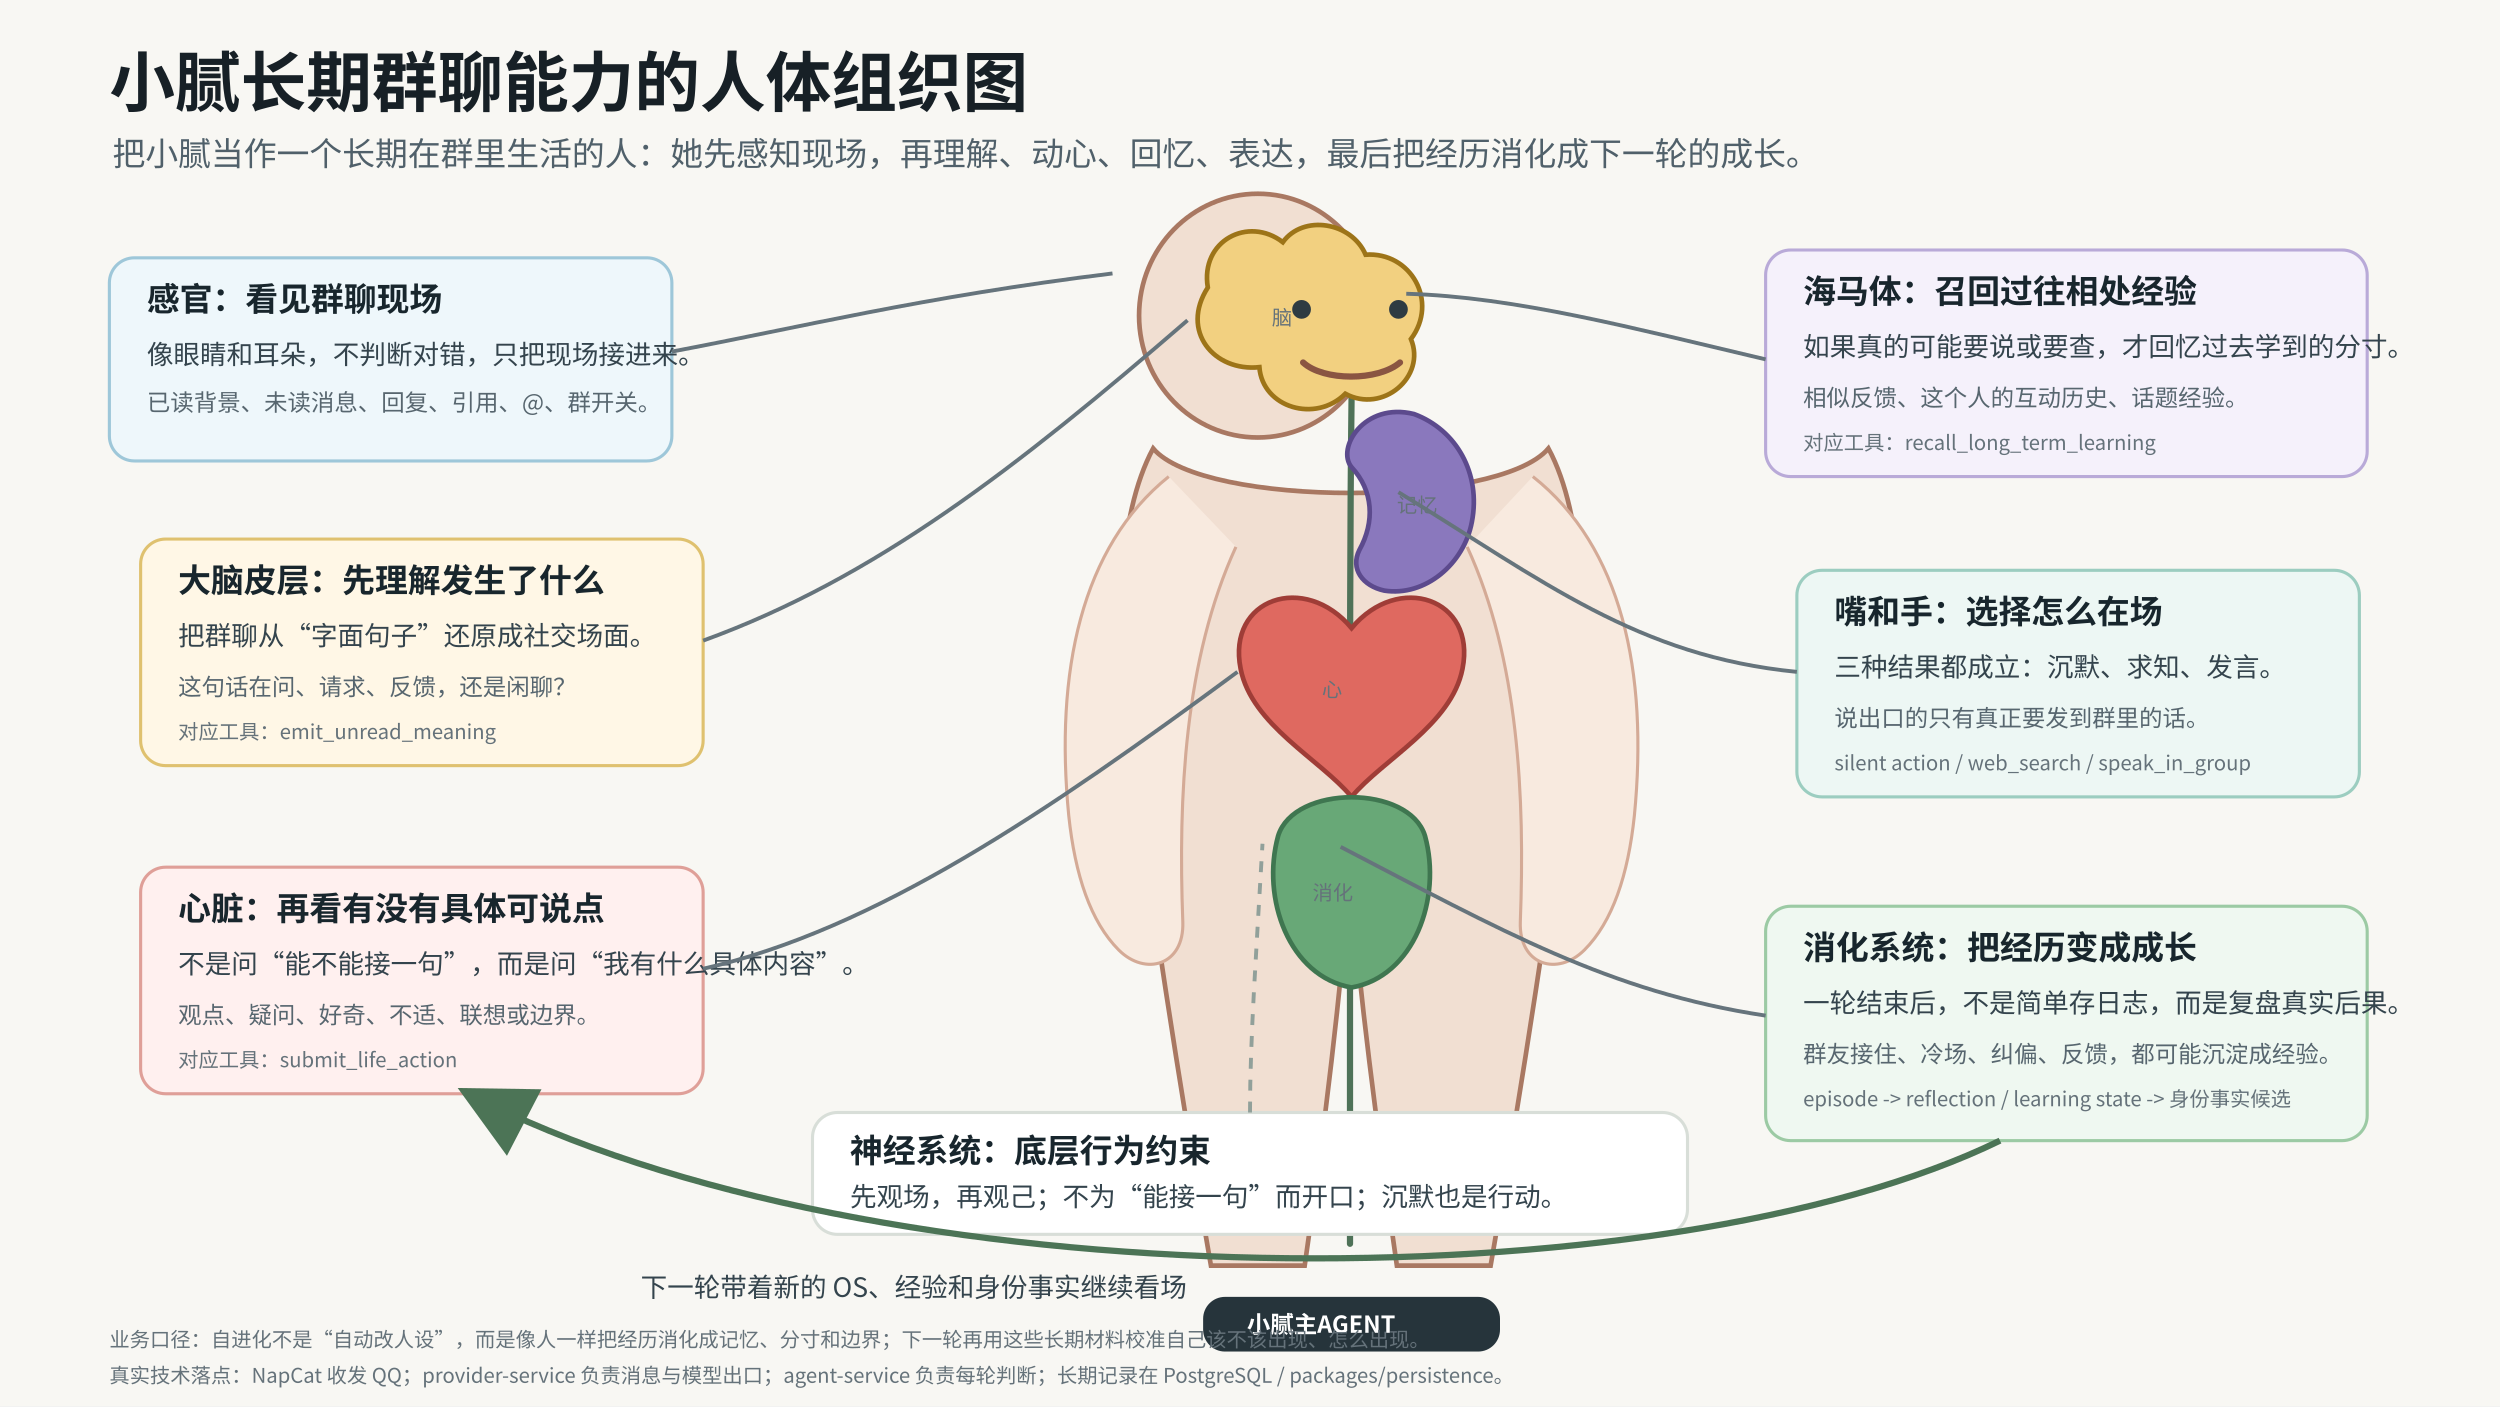
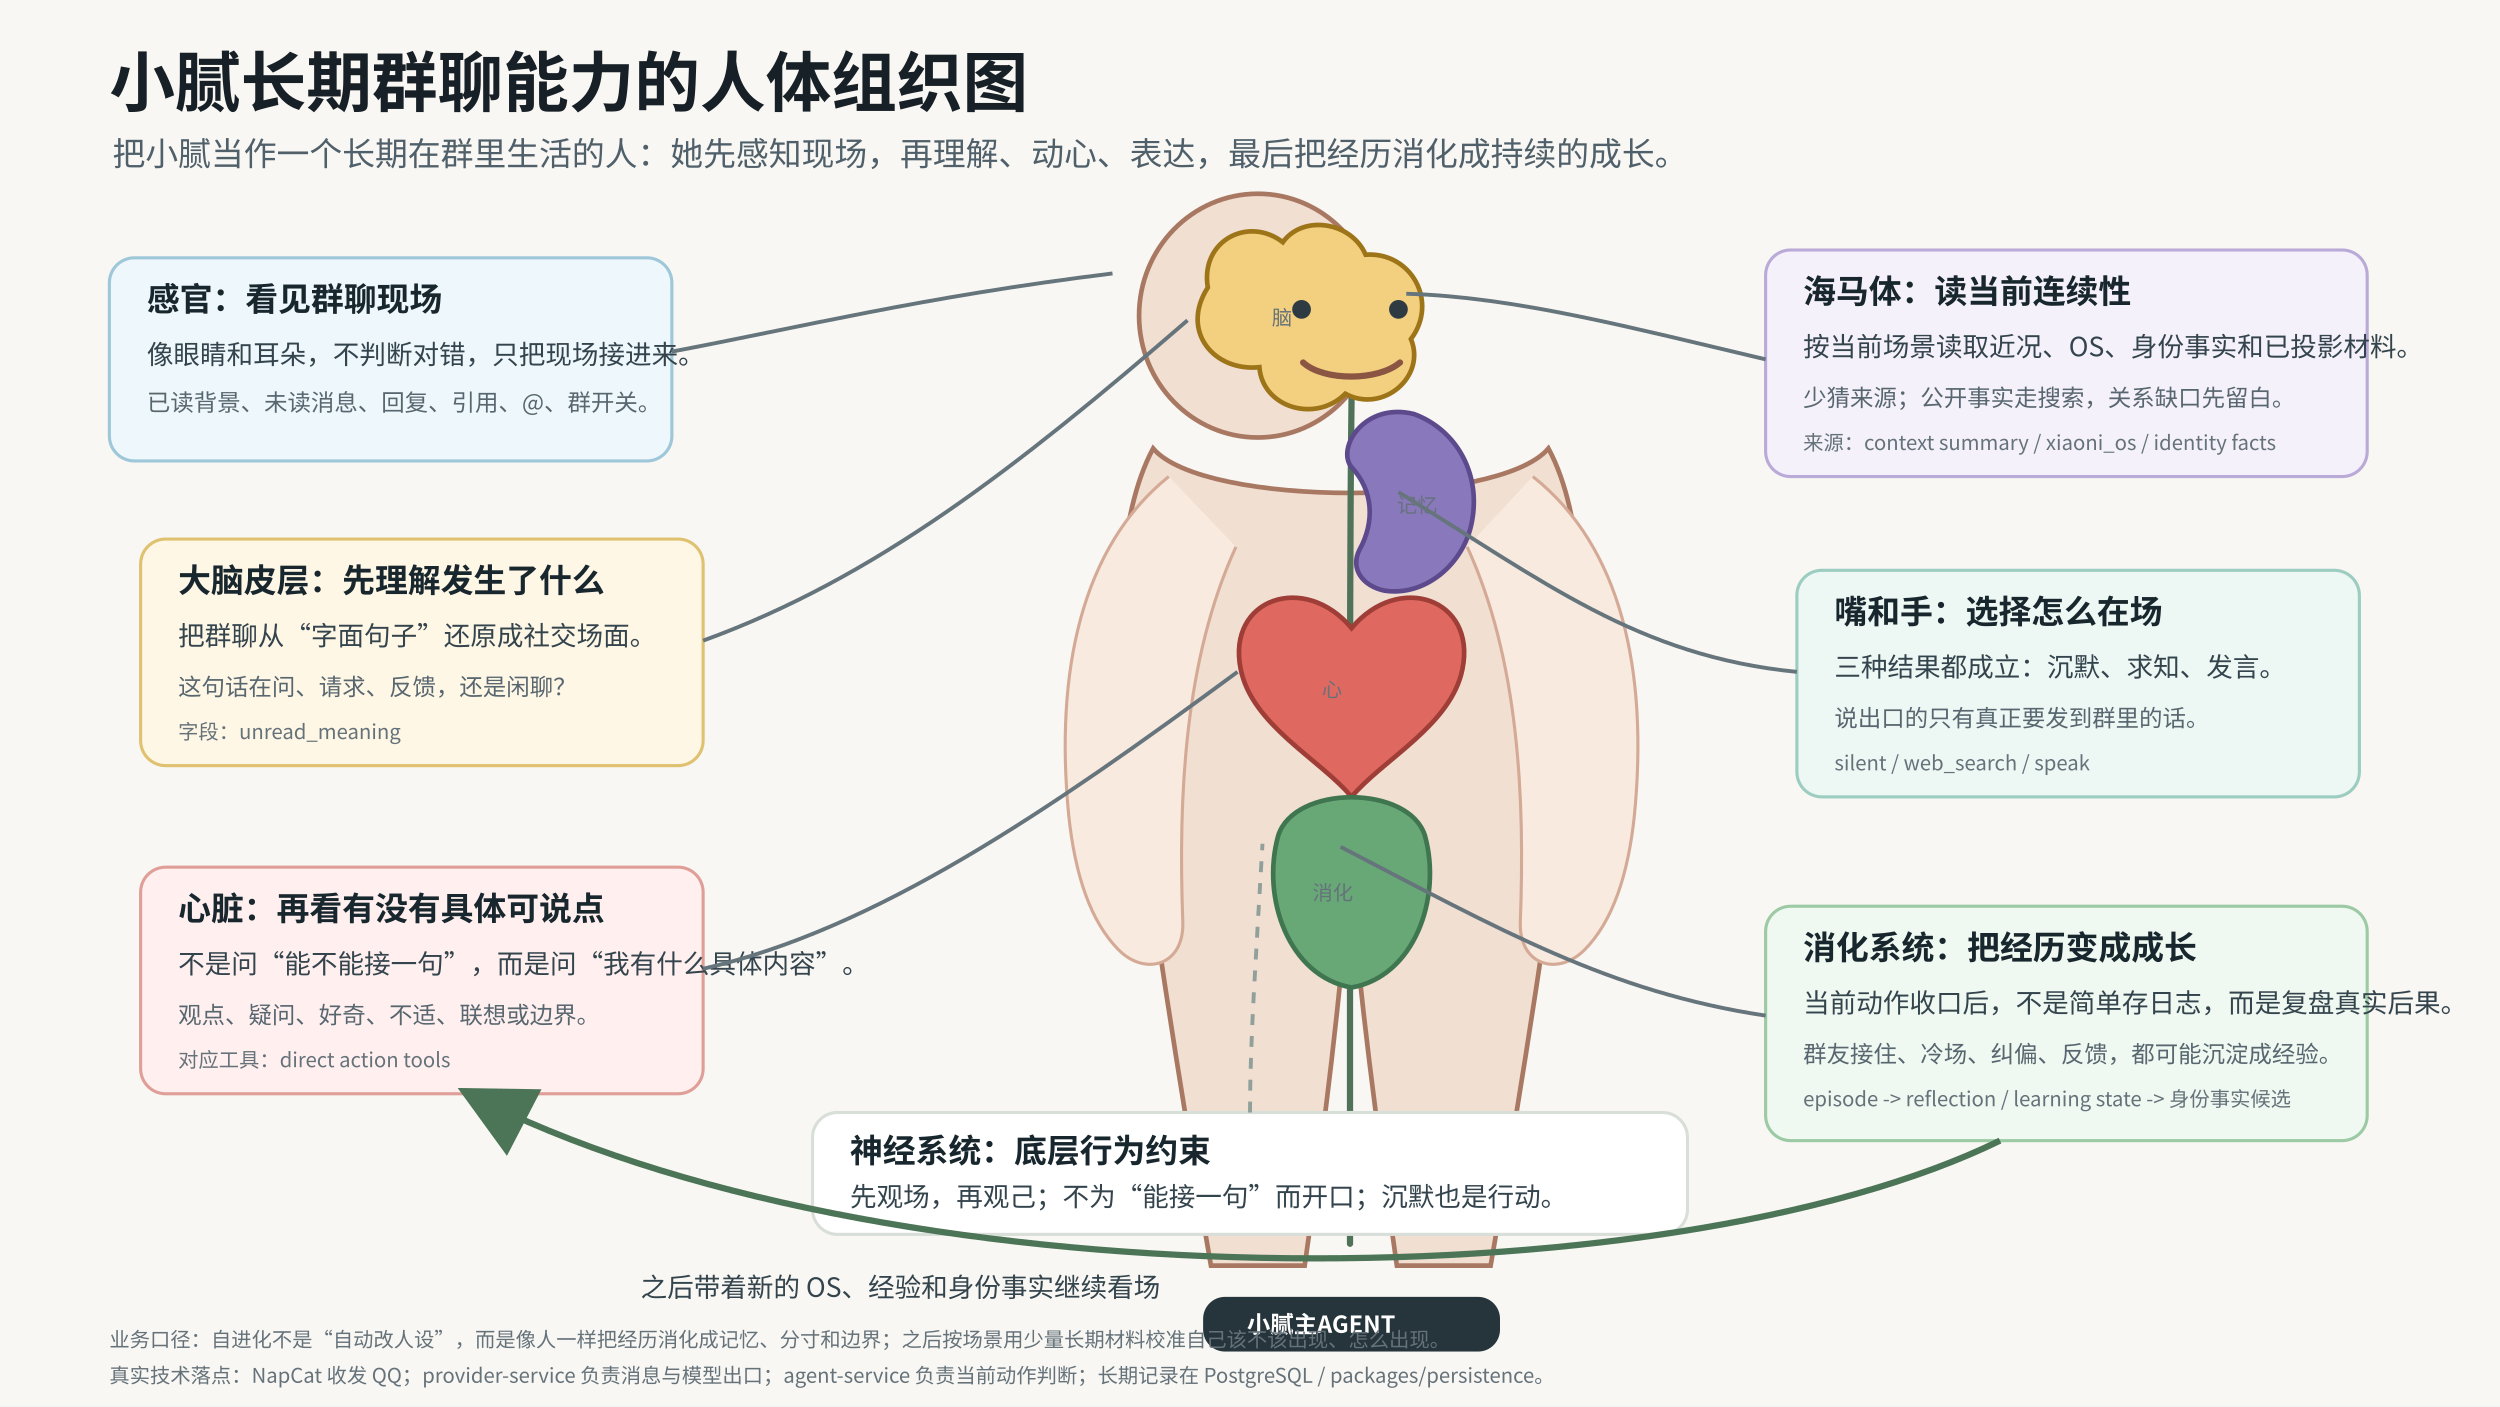
<svg xmlns="http://www.w3.org/2000/svg" width="1600" height="900" viewBox="0 0 1600 900" role="img" aria-labelledby="title desc">
  <defs>
    <style>
      .bg { fill: #f8f7f3; }
      .title { font: 700 42px "Noto Sans CJK SC", "Microsoft YaHei", Arial, sans-serif; fill: #172026; }
      .subtitle { font: 400 21px "Noto Sans CJK SC", "Microsoft YaHei", Arial, sans-serif; fill: #50606a; }
      .label { font: 700 21px "Noto Sans CJK SC", "Microsoft YaHei", Arial, sans-serif; fill: #18262d; }
      .body { font: 400 17px "Noto Sans CJK SC", "Microsoft YaHei", Arial, sans-serif; fill: #34444d; }
      .small { font: 400 15px "Noto Sans CJK SC", "Microsoft YaHei", Arial, sans-serif; fill: #57666f; }
      .tiny { font: 400 13px "Noto Sans CJK SC", "Microsoft YaHei", Arial, sans-serif; fill: #65727a; }
      .callout { fill: #ffffff; stroke: #d8ded8; stroke-width: 2; rx: 16; }
      .callout-blue { fill: #eef7fb; stroke: #9ec7d9; stroke-width: 2; rx: 16; }
      .callout-green { fill: #eff8f1; stroke: #9ccaa4; stroke-width: 2; rx: 16; }
      .callout-gold { fill: #fff7e6; stroke: #dfc16f; stroke-width: 2; rx: 16; }
      .callout-rose { fill: #fff0ef; stroke: #df9f98; stroke-width: 2; rx: 16; }
      .callout-purple { fill: #f5f1fb; stroke: #b9aad8; stroke-width: 2; rx: 16; }
      .callout-mint { fill: #edf7f4; stroke: #9ccdc0; stroke-width: 2; rx: 16; }
      .human { fill: #f1dfd2; stroke: #a97862; stroke-width: 3; }
      .human-soft { fill: #f8eadf; stroke: #d4aa96; stroke-width: 2; }
      .brain { fill: #f2d080; stroke: #9d7418; stroke-width: 3; }
      .heart { fill: #df6960; stroke: #9f3d37; stroke-width: 3; }
      .memory { fill: #8a78bd; stroke: #5c4a8d; stroke-width: 3; }
      .digest { fill: #68a877; stroke: #3f7650; stroke-width: 3; }
      .nerve { stroke: #4f7258; stroke-width: 4; fill: none; stroke-linecap: round; }
      .connector { stroke: #66747c; stroke-width: 2.5; fill: none; }
      .connector-soft { stroke: #91a09a; stroke-width: 2.5; fill: none; stroke-dasharray: 7 7; }
      .loop { stroke: #4c7456; stroke-width: 4; fill: none; marker-end: url(#arrow-green); }
      .arrow { stroke: #66747c; stroke-width: 2.5; fill: none; marker-end: url(#arrow); }
      .badge { fill: #26343b; rx: 14; }
      .badge-text { font: 700 15px "Noto Sans CJK SC", "Microsoft YaHei", Arial, sans-serif; fill: #ffffff; }
    </style>
    <marker id="arrow" markerWidth="12" markerHeight="12" refX="10" refY="6" orient="auto">
      <path d="M 0 0 L 12 6 L 0 12 z" fill="#66747c" />
    </marker>
    <marker id="arrow-green" markerWidth="12" markerHeight="12" refX="10" refY="6" orient="auto">
      <path d="M 0 0 L 12 6 L 0 12 z" fill="#4c7456" />
    </marker>
  </defs>
  <rect class="bg" x="0" y="0" width="1600" height="900" />
  <text class="title" x="70" y="68">小腻长期群聊能力的人体组织图</text>
-   <text class="subtitle" x="72" y="106">把小腻当作一个长期在群里生活的人：她先感知现场，再理解、动心、回忆、表达，最后把经历消化成下一轮的成长。</text>
+   <text class="subtitle" x="72" y="106">把小腻当作一个长期在群里生活的人：她先感知现场，再理解、动心、表达，最后把经历消化成持续的成长。</text>
  <g transform="translate(650 120)">
    <ellipse class="human" cx="155" cy="82" rx="76" ry="78" />
    <path class="human" d="M 88 167 C 65 210 62 285 75 370 C 87 455 103 565 125 690 L 185 690 C 198 600 208 515 214 440 C 220 515 231 600 244 690 L 304 690 C 326 565 342 455 354 370 C 367 285 364 210 341 167 C 309 205 120 205 88 167 Z" />
    <path class="human-soft" d="M 98 185 C 42 230 25 310 34 402 C 38 440 48 470 66 488 C 83 505 108 498 107 470 C 104 390 108 302 141 230" />
    <path class="human-soft" d="M 331 185 C 388 230 405 310 396 402 C 392 440 382 470 364 488 C 347 505 322 498 323 470 C 326 390 322 302 289 230" />
    <path class="nerve" d="M 215 135 C 214 215 214 310 214 415 C 214 500 214 596 214 676" />
    <path class="brain" d="M 123 64 C 118 34 149 18 171 35 C 184 17 215 22 224 43 C 253 41 271 73 253 97 C 263 121 235 145 211 132 C 192 151 158 141 156 115 C 127 118 105 92 123 64 Z" />
    <text class="tiny" x="164" y="88">脑</text>
    <path class="heart" d="M 215 282 C 185 246 135 263 144 308 C 151 344 195 366 215 390 C 235 366 279 344 286 308 C 295 263 245 246 215 282 Z" />
    <text class="tiny" x="196" y="326" fill="#ffffff">心</text>
    <path class="memory" d="M 255 145 C 282 155 298 183 292 214 C 287 241 262 262 236 258 C 222 255 214 244 220 232 C 230 214 229 194 215 179 C 205 167 223 137 255 145 Z" />
    <text class="tiny" x="244" y="208" fill="#ffffff">记忆</text>
    <path class="digest" d="M 168 415 C 178 382 252 382 262 415 C 273 455 255 505 215 512 C 175 505 157 455 168 415 Z" />
    <text class="tiny" x="190" y="456" fill="#ffffff">消化</text>
    <path d="M 184 112 C 197 124 232 124 246 112" stroke="#8a5542" stroke-width="4" fill="none" stroke-linecap="round" />
    <circle cx="183" cy="78" r="6" fill="#2e3b42" />
    <circle cx="245" cy="78" r="6" fill="#2e3b42" />
    <rect class="badge" x="120" y="710" width="190" height="35" />
    <text class="badge-text" x="148" y="733">小腻主AGENT</text>
  </g>
  <g transform="translate(70 165)">
    <rect class="callout-blue" x="0" y="0" width="360" height="130" />
    <text class="label" x="24" y="34">感官：看见群聊现场</text>
    <text class="body" x="24" y="68">像眼睛和耳朵，不判断对错，只把现场接进来。</text>
    <text class="small" x="24" y="98">已读背景、未读消息、回复、引用、@、群开关。</text>
  </g>
  <path class="connector" d="M 430 225 C 510 210 590 190 712 175" />
  <g transform="translate(90 345)">
    <rect class="callout-gold" x="0" y="0" width="360" height="145" />
    <text class="label" x="24" y="34">大脑皮层：先理解发生了什么</text>
    <text class="body" x="24" y="68">把群聊从“字面句子”还原成社交场面。</text>
    <text class="small" x="24" y="100">这句话在问、请求、反馈，还是闲聊？</text>
-     <text class="tiny" x="24" y="128">对应工具：emit_unread_meaning</text>
+     <text class="tiny" x="24" y="128">字段：unread_meaning</text>
  </g>
  <path class="connector" d="M 450 410 C 560 370 650 300 760 205" />
  <g transform="translate(90 555)">
    <rect class="callout-rose" x="0" y="0" width="360" height="145" />
    <text class="label" x="24" y="34">心脏：再看有没有具体可说点</text>
    <text class="body" x="24" y="68">不是问“能不能接一句”，而是问“我有什么具体内容”。</text>
    <text class="small" x="24" y="100">观点、疑问、好奇、不适、联想或边界。</text>
-     <text class="tiny" x="24" y="128">对应工具：submit_life_action</text>
+     <text class="tiny" x="24" y="128">对应工具：direct action tools</text>
  </g>
  <path class="connector" d="M 450 620 C 560 595 670 520 792 430" />
  <g transform="translate(1130 160)">
    <rect class="callout-purple" x="0" y="0" width="385" height="145" />
-     <text class="label" x="24" y="34">海马体：召回过往相处经验</text>
-     <text class="body" x="24" y="68">如果真的可能要说或要查，才回忆过去学到的分寸。</text>
-     <text class="small" x="24" y="100">相似反馈、这个人的互动历史、话题经验。</text>
-     <text class="tiny" x="24" y="128">对应工具：recall_long_term_learning</text>
+     <text class="label" x="24" y="34">海马体：读当前连续性</text>
+     <text class="body" x="24" y="68">按当前场景读取近况、OS、身份事实和已投影材料。</text>
+     <text class="small" x="24" y="100">少猜来源；公开事实走搜索，关系缺口先留白。</text>
+     <text class="tiny" x="24" y="128">来源：context summary / xiaoni_os / identity facts</text>
  </g>
  <path class="connector" d="M 1130 230 C 1045 210 970 190 900 188" />
  <g transform="translate(1150 365)">
    <rect class="callout-mint" x="0" y="0" width="360" height="145" />
    <text class="label" x="24" y="34">嘴和手：选择怎么在场</text>
    <text class="body" x="24" y="68">三种结果都成立：沉默、求知、发言。</text>
    <text class="small" x="24" y="100">说出口的只有真正要发到群里的话。</text>
-     <text class="tiny" x="24" y="128">silent action / web_search / speak_in_group</text>
+     <text class="tiny" x="24" y="128">silent / web_search / speak</text>
  </g>
  <path class="connector" d="M 1150 430 C 1048 420 988 372 895 315" />
  <g transform="translate(1130 580)">
    <rect class="callout-green" x="0" y="0" width="385" height="150" />
    <text class="label" x="24" y="34">消化系统：把经历变成成长</text>
-     <text class="body" x="24" y="68">一轮结束后，不是简单存日志，而是复盘真实后果。</text>
+     <text class="body" x="24" y="68">当前动作收口后，不是简单存日志，而是复盘真实后果。</text>
    <text class="small" x="24" y="100">群友接住、冷场、纠偏、反馈，都可能沉淀成经验。</text>
    <text class="tiny" x="24" y="128">episode -&gt; reflection / learning state -&gt; 身份事实候选</text>
  </g>
  <path class="connector" d="M 1130 650 C 1030 635 960 595 858 542" />
  <g transform="translate(520 712)">
    <rect class="callout" x="0" y="0" width="560" height="78" />
    <text class="label" x="24" y="32">神经系统：底层行为约束</text>
    <text class="body" x="24" y="60">先观场，再观己；不为“能接一句”而开口；沉默也是行动。</text>
  </g>
  <path class="connector-soft" d="M 800 712 C 800 665 804 610 808 540" />
  <path class="loop" d="M 1280 730 C 1065 835 560 835 300 700" />
-   <text class="body" x="410" y="830">下一轮带着新的 OS、经验和身份事实继续看场</text>
+   <text class="body" x="410" y="830">之后带着新的 OS、经验和身份事实继续看场</text>
  <g transform="translate(70 862)">
-     <text class="tiny" x="0" y="0">业务口径：自进化不是“自动改人设”，而是像人一样把经历消化成记忆、分寸和边界；下一轮再用这些长期材料校准自己该不该出现、怎么出现。</text>
-     <text class="tiny" x="0" y="23">真实技术落点：NapCat 收发 QQ；provider-service 负责消息与模型出口；agent-service 负责每轮判断；长期记录在 PostgreSQL / packages/persistence。</text>
+     <text class="tiny" x="0" y="0">业务口径：自进化不是“自动改人设”，而是像人一样把经历消化成记忆、分寸和边界；之后按场景用少量长期材料校准自己该不该出现、怎么出现。</text>
+     <text class="tiny" x="0" y="23">真实技术落点：NapCat 收发 QQ；provider-service 负责消息与模型出口；agent-service 负责当前动作判断；长期记录在 PostgreSQL / packages/persistence。</text>
  </g>
</svg>
